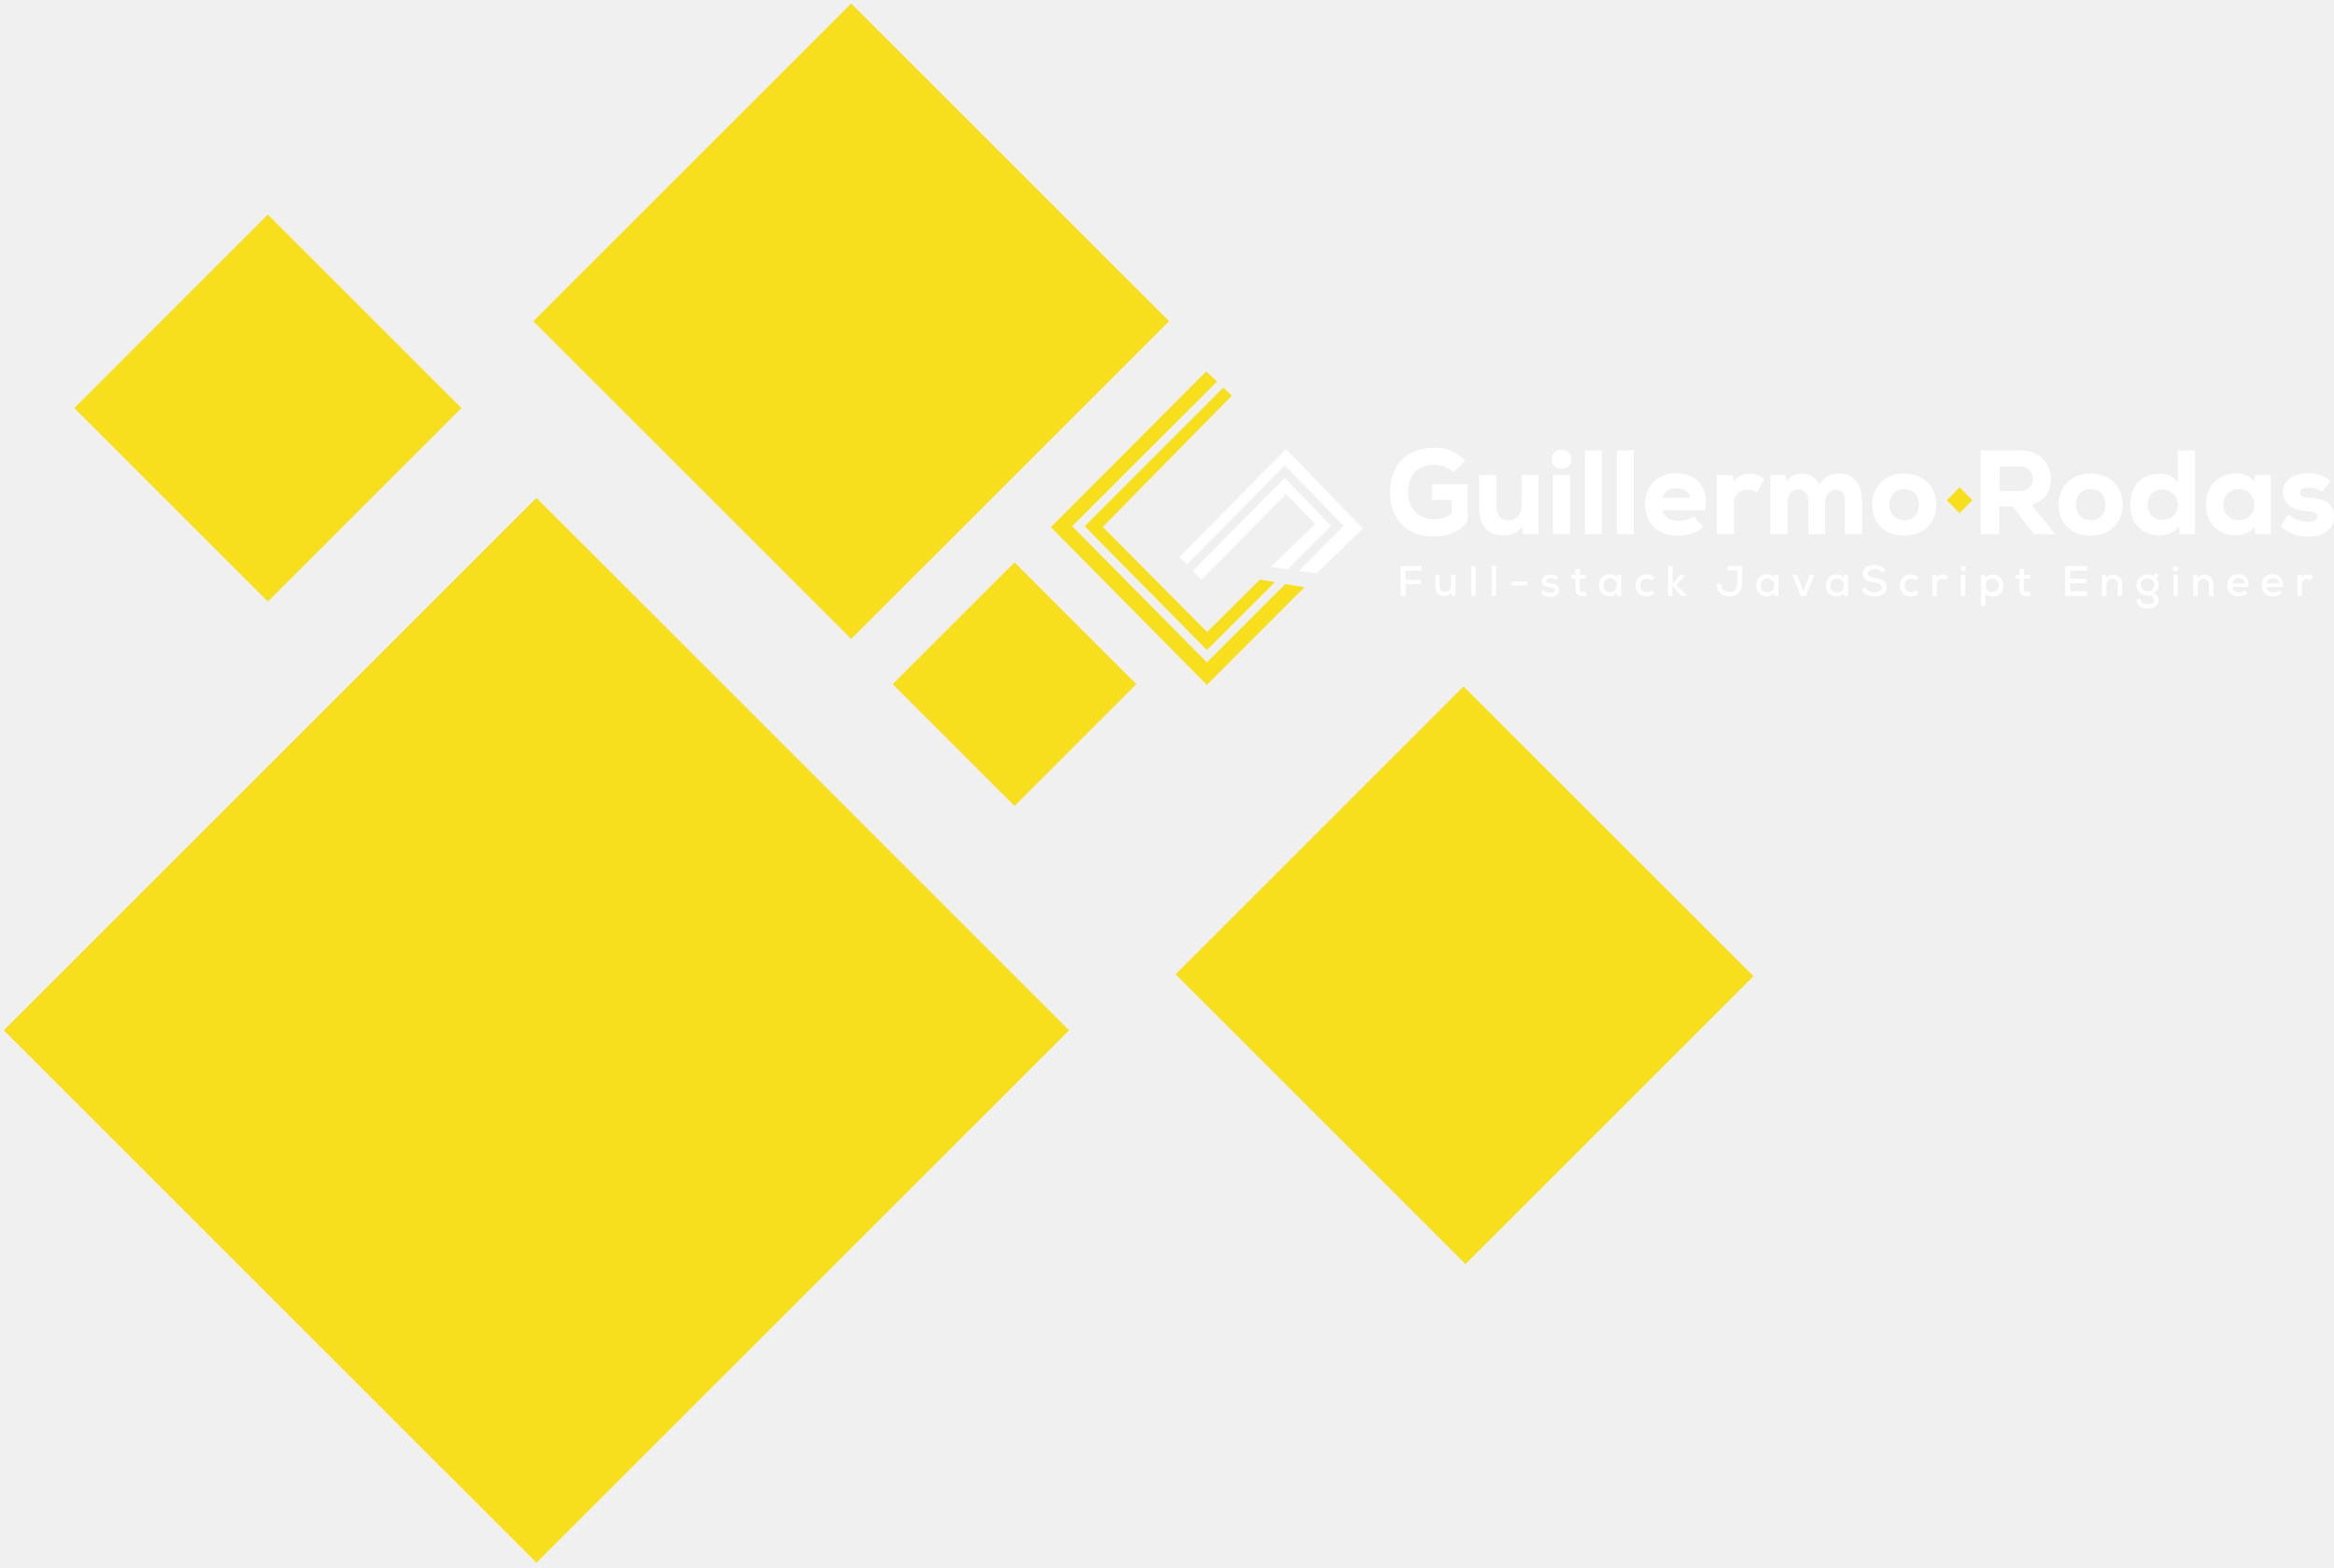
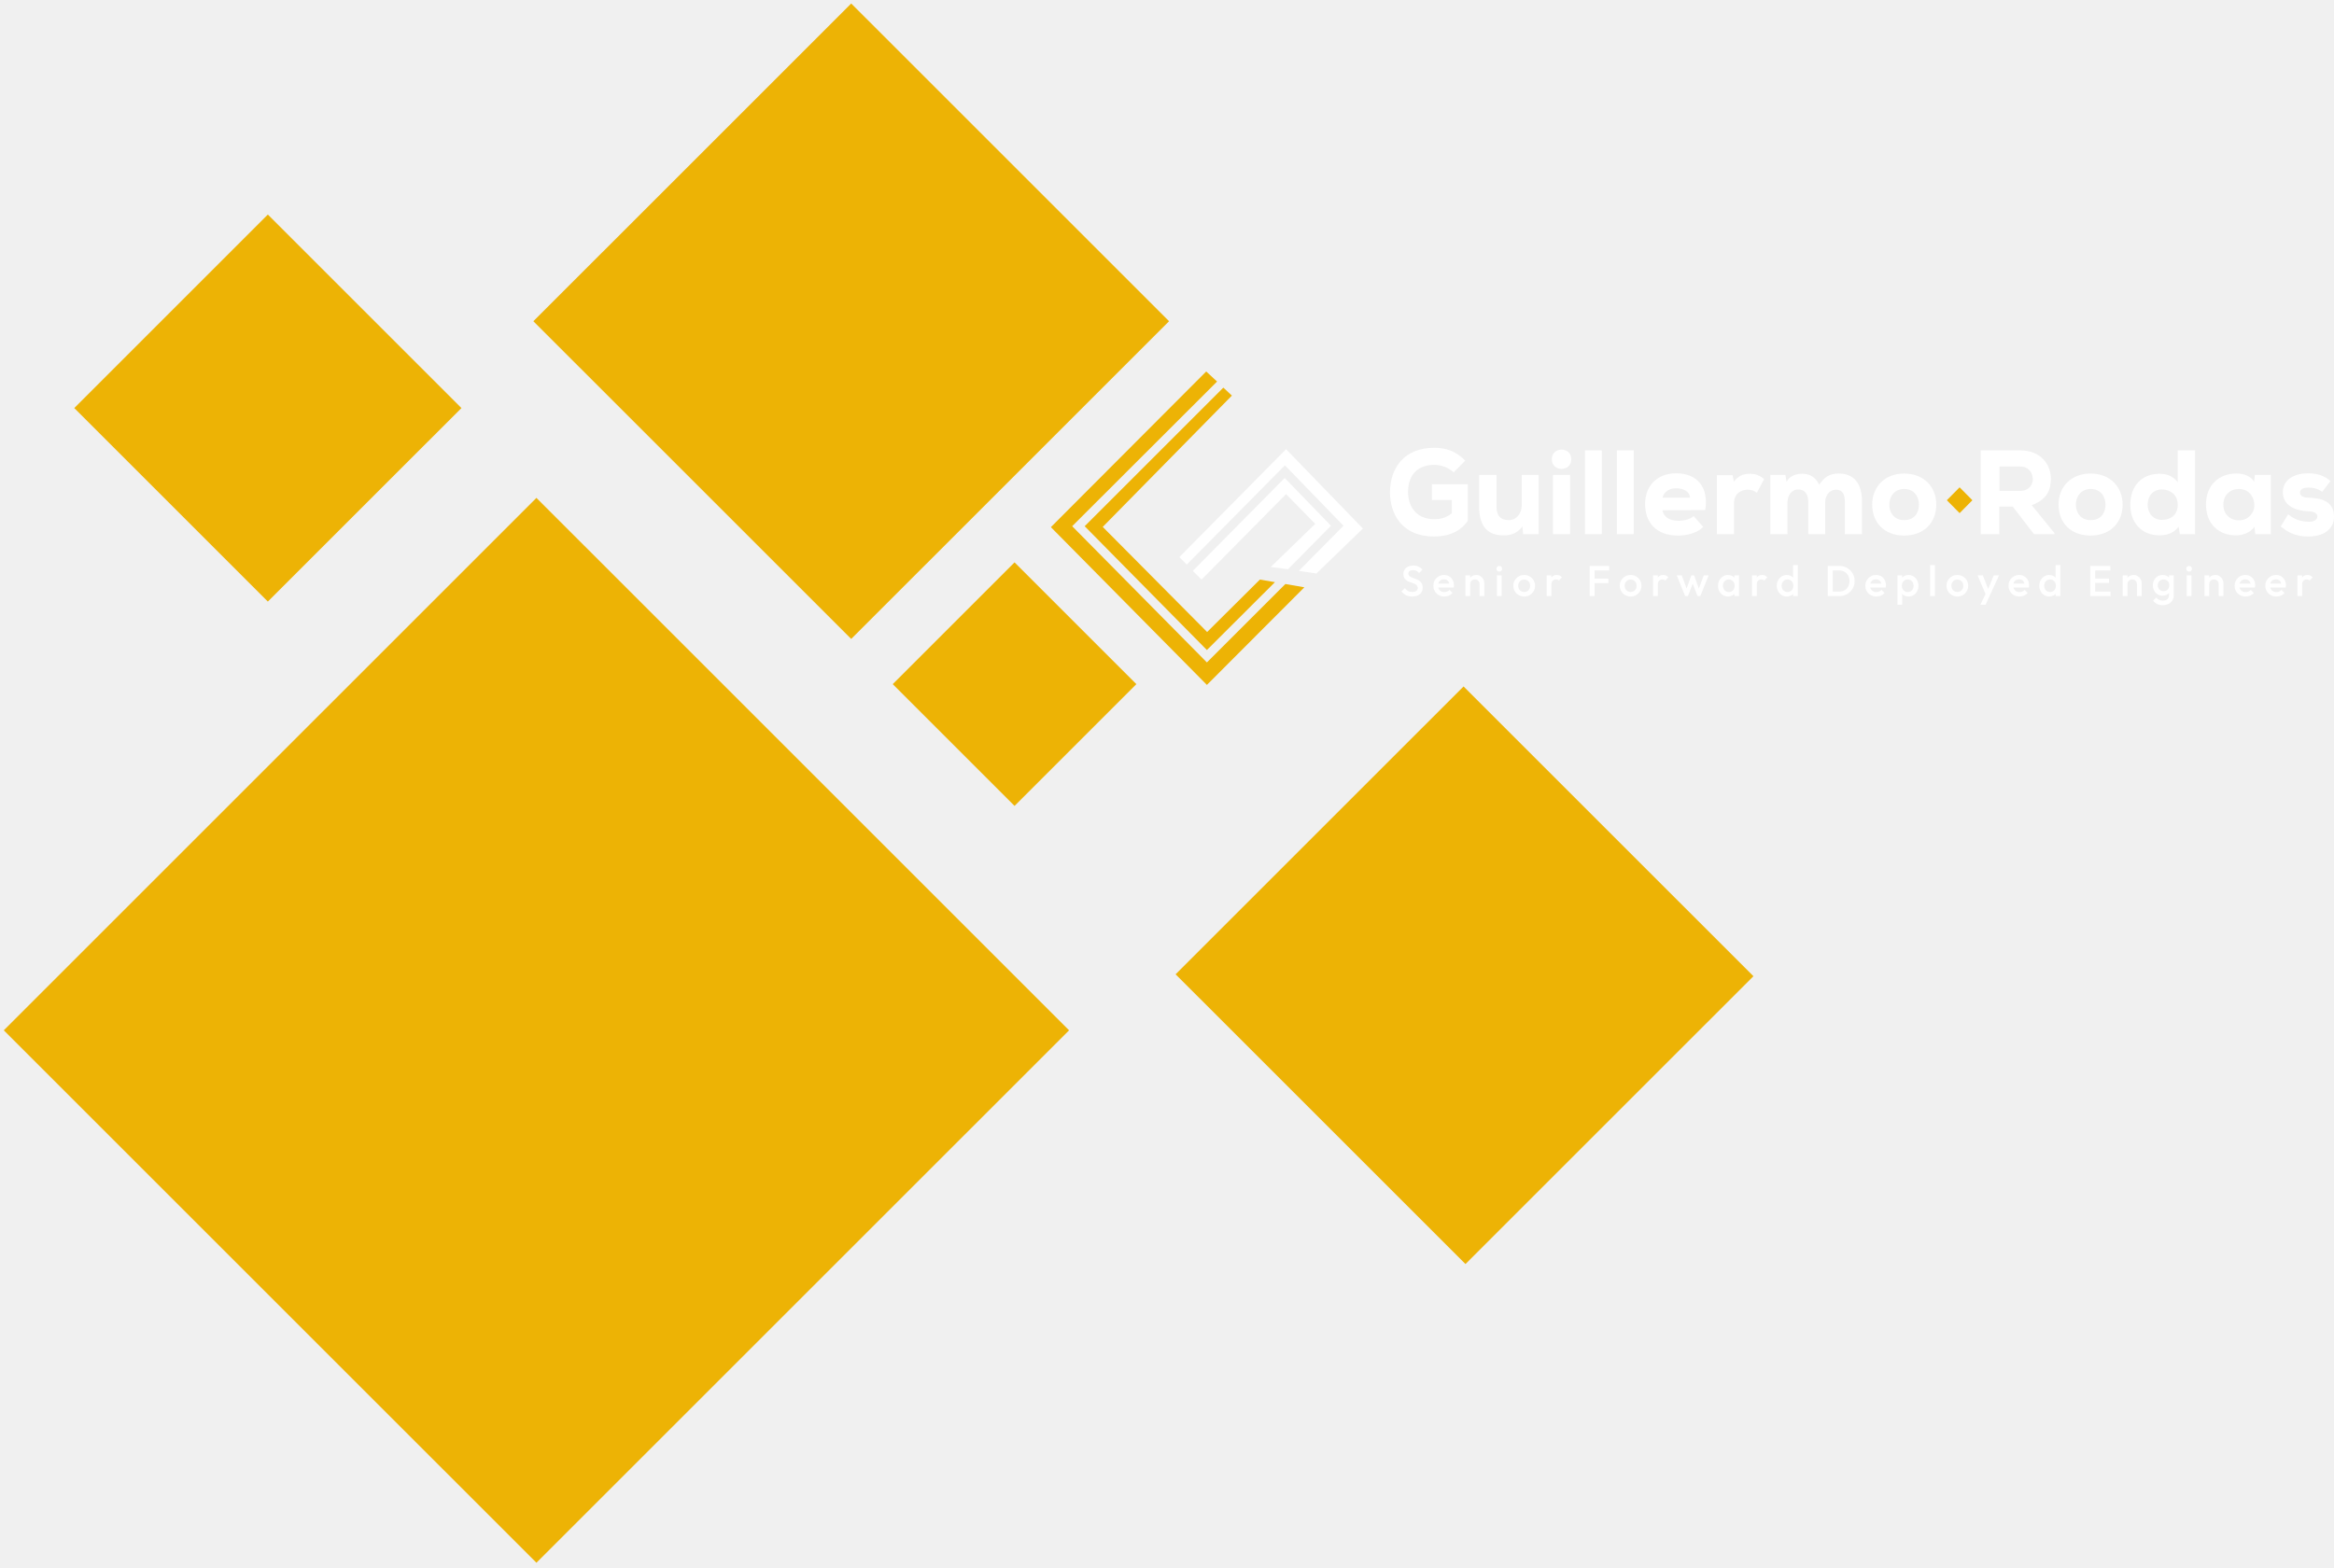
<svg xmlns="http://www.w3.org/2000/svg" width="402" height="270" viewBox="0 0 402 270" fill="none">
-   <path d="M91.864 55.342L146.609 110.08L201.354 55.342L146.609 0.603L91.864 55.342Z" fill="#F7DF1D" />
-   <path d="M153.761 117.867L174.743 138.846L195.725 117.867L174.743 96.887L153.761 117.867Z" fill="#F7DF1D" />
-   <path d="M12.79 70.303L46.134 103.643L79.478 70.303L46.134 36.963L12.79 70.303Z" fill="#F7DF1D" />
-   <path d="M202.482 167.857L252.408 217.777L302.005 168.186L252.079 118.266L202.482 167.857Z" fill="#F7DF1D" />
-   <path d="M0.651 177.509L92.392 269.238L184.133 177.509L92.392 85.779L0.651 177.509Z" fill="#F7DF1D" />
-   <path d="M221.388 100.618L207.872 114.128L184.668 90.657L209.627 65.734L207.753 64L181 90.819L207.872 118L224.658 101.183L221.388 100.618Z" fill="#F7DF1D" />
-   <path d="M189.931 90.778L212.178 68.154L210.703 66.783L186.821 90.657L207.872 111.991L219.594 100.296L217.003 99.852L207.912 108.886L189.931 90.778Z" fill="#F7DF1D" />
+   <path d="M91.864 55.342L146.609 110.08L201.354 55.342L146.609 0.603L91.864 55.342Z" fill="#EDB305" />
+   <path d="M153.761 117.867L174.743 138.846L195.725 117.867L174.743 96.887L153.761 117.867Z" fill="#EDB305" />
+   <path d="M12.79 70.303L46.134 103.643L79.478 70.303L46.134 36.963L12.79 70.303Z" fill="#EDB305" />
+   <path d="M202.482 167.857L252.408 217.777L302.005 168.186L252.079 118.266L202.482 167.857Z" fill="#EDB305" />
+   <path d="M0.651 177.509L92.392 269.238L184.133 177.509L92.392 85.779L0.651 177.509Z" fill="#EDB305" />
+   <path d="M221.388 100.618L207.872 114.128L184.668 90.657L209.627 65.734L207.753 64L181 90.819L207.872 118L224.658 101.183L221.388 100.618Z" fill="#EDB305" />
+   <path d="M189.931 90.778L212.178 68.154L210.703 66.783L186.821 90.657L207.872 111.991L219.594 100.296L217.003 99.852L207.912 108.886L189.931 90.778Z" fill="#EDB305" />
  <path d="M221.827 98.078L229.243 90.577L221.269 82.35L205.44 98.36L206.955 99.852L221.508 85.132L226.532 90.254L218.876 97.674L221.827 98.078Z" fill="white" />
  <path d="M221.508 77.389L203.128 95.981L204.404 97.271L221.308 80.172L231.396 90.577L223.701 98.36L226.731 98.804L234.745 91.061L221.508 77.389Z" fill="white" />
  <path d="M250.374 81.382C249.497 80.535 248.181 80.091 247.025 80.091C244.313 80.091 242.519 81.664 242.519 84.809C242.519 86.866 243.636 89.447 247.025 89.447C248.021 89.447 248.978 89.286 250.055 88.439V86.14H246.626V83.438H252.806V89.73C251.57 91.504 249.616 92.431 246.985 92.431C241.483 92.431 239.409 88.56 239.409 84.809C239.409 80.736 241.762 77.147 247.025 77.147C248.978 77.147 250.732 77.671 252.367 79.365L250.374 81.382Z" fill="white" />
  <path d="M257.75 81.825V87.229C257.75 88.802 258.427 89.609 259.823 89.609C261.178 89.649 262.095 88.439 262.095 87.108V81.825H265.006V92.028H262.335L262.215 90.697C261.298 91.907 260.182 92.27 258.946 92.23C256.673 92.23 254.759 91.181 254.759 87.229V81.825H257.75Z" fill="white" />
  <path d="M270.628 79.123C270.628 81.341 267.279 81.341 267.279 79.123C267.279 76.905 270.628 76.905 270.628 79.123ZM267.478 81.825V92.028H270.428V81.825H267.478Z" fill="white" />
  <path d="M275.89 77.591V92.028H272.98V77.591H275.89Z" fill="white" />
  <path d="M281.392 77.591V92.028H278.482V77.591H281.392Z" fill="white" />
  <path d="M286.336 87.915C286.496 88.923 287.413 89.73 289.087 89.73C289.885 89.73 291.001 89.528 291.719 88.923L293.353 90.778C292.277 91.867 290.523 92.27 289.008 92.27C285.34 92.27 283.346 90.093 283.346 86.826C283.346 83.721 285.419 81.543 288.689 81.543C292.117 81.543 294.35 83.721 293.712 87.874L286.336 87.915ZM291.081 85.737C291.001 84.608 289.885 84.124 288.689 84.124C287.493 84.124 286.615 84.729 286.336 85.737H291.081Z" fill="white" />
  <path d="M298.417 81.865L298.656 82.995C299.334 82.027 300.211 81.623 301.367 81.623C302.324 81.623 303.122 81.906 303.839 82.551L302.603 84.89C302.125 84.527 301.606 84.366 301.008 84.366C299.733 84.366 298.656 85.172 298.656 86.705V92.028H295.706V81.865H298.417Z" fill="white" />
  <path d="M311.454 92.028V86.544C311.454 85.213 310.936 84.326 309.7 84.326C308.544 84.326 307.866 85.414 307.866 86.584V92.028H304.916V81.825H307.507L307.707 82.995C308.345 81.865 309.501 81.624 310.378 81.624C311.494 81.624 312.651 82.027 313.328 83.519C314.245 82.148 315.202 81.583 316.677 81.583C318.79 81.583 320.704 82.672 320.704 86.463V92.028H317.754V86.503C317.754 85.213 317.395 84.366 316.239 84.366C315.083 84.366 314.365 85.374 314.365 86.544V92.028H311.454Z" fill="white" />
  <path d="M322.459 86.947C322.459 83.882 324.612 81.583 327.961 81.583C331.31 81.583 333.503 83.841 333.503 86.947C333.503 90.012 331.389 92.27 327.961 92.27C324.572 92.27 322.459 90.052 322.459 86.947ZM330.512 86.947C330.512 85.656 329.755 84.245 327.961 84.245C326.206 84.245 325.409 85.656 325.409 86.947C325.409 88.237 326.166 89.609 327.961 89.609C329.755 89.609 330.512 88.318 330.512 86.947Z" fill="white" />
  <path d="M353.876 92.028H350.328L346.66 87.269H344.347V92.028H341.157V77.591C343.47 77.591 345.623 77.591 347.935 77.591C351.404 77.591 353.238 79.93 353.238 82.47C353.198 84.366 352.68 86.019 349.929 87.028L353.836 91.827L353.876 92.028ZM344.387 80.373V84.567H348.015C349.49 84.567 350.128 83.438 350.128 82.551C350.088 81.543 349.49 80.373 347.975 80.373H344.387Z" fill="white" />
  <path d="M354.554 86.947C354.554 83.882 356.707 81.583 360.056 81.583C363.405 81.583 365.598 83.841 365.598 86.947C365.598 90.012 363.485 92.27 360.056 92.27C356.667 92.27 354.554 90.052 354.554 86.947ZM362.647 86.947C362.647 85.656 361.89 84.245 360.096 84.245C358.341 84.245 357.544 85.656 357.544 86.947C357.544 88.237 358.302 89.609 360.096 89.609C361.89 89.609 362.647 88.318 362.647 86.947Z" fill="white" />
  <path d="M378.077 77.591V92.028H375.446L375.246 90.738C374.289 91.948 373.173 92.23 371.897 92.23C368.947 92.23 366.914 90.133 366.914 86.947C366.914 83.64 368.987 81.623 371.937 81.623C373.133 81.623 374.25 81.986 375.087 83.075V77.591H378.077ZM369.904 86.947C369.904 88.399 370.821 89.568 372.376 89.568C373.691 89.568 375.087 88.883 375.087 86.947C375.087 85.213 373.731 84.326 372.376 84.326C370.861 84.326 369.904 85.414 369.904 86.947Z" fill="white" />
  <path d="M388.363 81.825H391.115C391.115 85.213 391.115 88.641 391.115 92.028H388.443L388.284 90.738C387.606 91.827 386.171 92.23 385.174 92.23C382.144 92.27 379.951 90.254 379.951 86.906C379.951 83.519 382.263 81.543 385.254 81.583C386.529 81.583 387.686 82.067 388.244 82.995L388.363 81.825ZM382.941 86.947C382.941 88.641 384.137 89.649 385.612 89.649C387.247 89.649 388.284 88.358 388.284 87.068C388.284 85.616 387.367 84.245 385.612 84.245C384.137 84.245 382.941 85.253 382.941 86.947Z" fill="white" />
  <path d="M399.966 84.729C399.208 84.204 398.491 84.003 397.574 84.003C396.617 84.003 396.138 84.366 396.138 84.85C396.138 85.414 396.656 85.737 397.613 85.737C399.607 85.818 401.999 86.221 401.999 89.004C402.039 90.657 400.803 92.431 397.574 92.431C396.098 92.431 394.543 92.149 392.829 90.697L394.105 88.6C395.341 89.649 396.537 89.85 397.613 89.891C398.491 89.931 399.128 89.568 399.128 89.004C399.128 88.52 398.77 88.116 397.414 88.076C395.54 87.995 393.188 87.189 393.188 84.809C393.188 82.511 395.341 81.543 397.534 81.543C399.089 81.543 400.325 81.946 401.401 82.874L399.966 84.729Z" fill="white" />
-   <path d="M241.243 102.675V97.513H244.872V98.32H242.081V99.892H244.752V100.659H242.081V102.675H241.243Z" fill="white" />
-   <path d="M247.942 99.005V100.941C247.942 101.546 248.3 101.989 248.938 101.989C249.536 101.989 249.935 101.505 249.935 100.901V99.005H250.693V102.635H250.015L249.975 102.11C249.616 102.514 249.257 102.715 248.739 102.715C247.862 102.715 247.224 102.07 247.224 100.981V99.045L247.942 99.005Z" fill="white" />
-   <path d="M254.161 97.513V102.675H253.404V97.513H254.161Z" fill="white" />
-   <path d="M257.67 97.513V102.675H256.912V97.513H257.67Z" fill="white" />
-   <path d="M260.341 100.175H263.012V100.86H260.341V100.175Z" fill="white" />
-   <path d="M267.956 99.933C267.677 99.65 267.358 99.61 266.999 99.61C266.521 99.61 266.242 99.771 266.242 100.054C266.242 100.336 266.561 100.457 267.039 100.538C267.717 100.578 268.554 100.739 268.554 101.667C268.554 102.352 267.956 102.836 267.039 102.836C266.441 102.836 265.883 102.715 265.405 102.151L265.803 101.626C266.122 101.989 266.641 102.151 267.079 102.151C267.438 102.151 267.837 102.03 267.837 101.667C267.837 101.344 267.518 101.223 266.999 101.183C266.322 101.102 265.524 100.901 265.524 100.094C265.524 99.287 266.361 99.005 266.999 99.005C267.558 99.005 267.996 99.126 268.395 99.489L267.956 99.933Z" fill="white" />
-   <path d="M272.143 97.997V99.045H273.179V99.691H272.103V101.425C272.103 101.828 272.262 102.03 272.621 102.03C272.781 102.03 272.94 101.989 273.1 101.909L273.299 102.554C273.06 102.675 272.82 102.715 272.581 102.715C271.784 102.756 271.345 102.272 271.345 101.425V99.691H270.667V99.045H271.345V98.078L272.143 97.997Z" fill="white" />
-   <path d="M278.522 99.045H279.24C279.24 100.255 279.24 101.465 279.24 102.675H278.522L278.482 102.07C278.243 102.554 277.685 102.756 277.246 102.756C276.209 102.756 275.412 102.07 275.412 100.82C275.412 99.61 276.249 98.924 277.286 98.924C277.804 98.924 278.283 99.166 278.522 99.57V99.045ZM276.17 100.82C276.17 101.586 276.688 102.03 277.326 102.03C278.881 102.03 278.881 99.61 277.326 99.61C276.688 99.65 276.17 100.094 276.17 100.82Z" fill="white" />
-   <path d="M284.981 102.191C284.582 102.594 284.143 102.756 283.625 102.756C282.589 102.756 281.711 102.11 281.711 100.86C281.711 99.61 282.549 98.965 283.625 98.965C284.104 98.965 284.542 99.126 284.941 99.489L284.462 100.013C284.223 99.812 283.944 99.691 283.665 99.691C283.027 99.691 282.509 100.175 282.509 100.86C282.509 101.626 283.027 102.03 283.665 102.03C283.984 102.03 284.303 101.949 284.502 101.707L284.981 102.191Z" fill="white" />
-   <path d="M288.091 97.513V100.538L289.406 99.045H290.323V99.086L288.768 100.739L290.523 102.594V102.635H289.606L288.051 100.941V102.635H287.293V97.473L288.091 97.513Z" fill="white" />
-   <path d="M300.052 97.513V100.538C300.052 101.868 299.214 102.756 297.859 102.756C296.583 102.756 295.666 101.949 295.666 100.578H296.463C296.463 101.465 296.942 101.989 297.859 101.989C298.736 101.989 299.214 101.384 299.214 100.538V98.279H297.58V97.513H300.052Z" fill="white" />
-   <path d="M305.594 99.045H306.311C306.311 100.255 306.311 101.465 306.311 102.675H305.594L305.554 102.07C305.314 102.554 304.756 102.756 304.318 102.756C303.281 102.756 302.484 102.07 302.484 100.82C302.484 99.61 303.321 98.924 304.358 98.924C304.876 98.924 305.354 99.166 305.594 99.57V99.045ZM303.241 100.86C303.241 101.626 303.759 102.07 304.397 102.07C305.952 102.07 305.952 99.65 304.397 99.65C303.759 99.65 303.241 100.094 303.241 100.86Z" fill="white" />
-   <path d="M312.531 99.005L311.016 102.675H310.179L308.663 99.005H309.501L309.979 100.175L310.617 101.868L311.175 100.336L311.733 99.005H312.531Z" fill="white" />
-   <path d="M317.594 99.045H318.312C318.312 100.255 318.312 101.465 318.312 102.675H317.594L317.555 102.07C317.315 102.554 316.757 102.756 316.319 102.756C315.282 102.756 314.485 102.07 314.485 100.82C314.485 99.61 315.322 98.924 316.358 98.924C316.877 98.924 317.355 99.166 317.594 99.57V99.045ZM315.242 100.86C315.242 101.626 315.76 102.07 316.398 102.07C317.953 102.07 317.953 99.65 316.398 99.65C315.76 99.65 315.242 100.094 315.242 100.86Z" fill="white" />
-   <path d="M324.173 98.642C323.934 98.279 323.455 98.078 322.897 98.078C322.219 98.078 321.701 98.36 321.701 98.844C321.701 99.328 322.259 99.489 322.937 99.57C323.974 99.731 324.97 100.013 324.97 101.183C324.97 102.352 323.934 102.756 322.857 102.756C321.9 102.756 321.143 102.473 320.664 101.586L321.262 101.183C321.621 101.828 322.259 102.03 322.857 102.03C323.455 102.03 324.133 101.828 324.133 101.183C324.133 100.618 323.535 100.417 322.817 100.336C321.821 100.215 320.824 99.933 320.824 98.844C320.824 97.755 321.86 97.352 322.777 97.352C323.495 97.352 324.253 97.513 324.691 98.239L324.173 98.642Z" fill="white" />
-   <path d="M330.512 102.191C330.114 102.594 329.675 102.756 329.157 102.756C328.12 102.756 327.243 102.11 327.243 100.86C327.243 99.61 328.08 98.965 329.157 98.965C329.635 98.965 330.074 99.126 330.472 99.489L329.994 100.013C329.755 99.812 329.476 99.691 329.197 99.691C328.559 99.691 328.04 100.175 328.04 100.86C328.04 101.626 328.559 102.03 329.197 102.03C329.516 102.03 329.834 101.949 330.034 101.707L330.512 102.191Z" fill="white" />
-   <path d="M333.542 99.045L333.582 99.529C333.861 99.045 334.26 98.965 334.659 98.965C335.018 98.965 335.337 99.086 335.536 99.287L335.177 99.933C334.978 99.771 334.818 99.731 334.539 99.731C334.021 99.731 333.582 100.054 333.582 100.739V102.715H332.825V99.086L333.542 99.045Z" fill="white" />
-   <path d="M338.606 97.957C338.606 98.602 337.689 98.602 337.689 97.957C337.649 97.352 338.606 97.352 338.606 97.957ZM337.729 99.005V102.675H338.486V99.005H337.729Z" fill="white" />
-   <path d="M341.197 104.369V99.045H341.915L341.955 99.65C342.234 99.207 342.752 99.005 343.231 99.005C344.307 99.005 345.065 99.812 345.065 100.901C345.065 101.989 344.347 102.796 343.231 102.796C342.792 102.796 342.234 102.635 341.955 102.191V104.409L341.197 104.369ZM344.267 100.86C344.267 100.175 343.829 99.691 343.111 99.691C342.433 99.691 341.995 100.215 341.995 100.86C341.995 101.505 342.473 102.03 343.111 102.03C343.789 101.989 344.267 101.546 344.267 100.86Z" fill="white" />
-   <path d="M348.613 97.997V99.045H349.65V99.691H348.573V101.425C348.573 101.828 348.733 102.03 349.092 102.03C349.251 102.03 349.411 101.989 349.57 101.909L349.769 102.554C349.53 102.675 349.291 102.715 349.052 102.715C348.254 102.756 347.816 102.272 347.816 101.425V99.691H347.138V99.045H347.816V98.078L348.613 97.997Z" fill="white" />
-   <path d="M359.498 102.675H355.71C355.71 100.941 355.71 99.247 355.71 97.513H359.458V98.32H356.547V99.731H359.378V100.497H356.547V101.868H359.498V102.675Z" fill="white" />
-   <path d="M364.76 102.675V100.739C364.76 100.094 364.402 99.691 363.804 99.691C363.206 99.691 362.807 100.175 362.807 100.78V102.675H362.049V99.045H362.727L362.767 99.57C363.126 99.166 363.525 99.005 363.963 99.005C364.84 99.005 365.518 99.65 365.518 100.739V102.675H364.76Z" fill="white" />
-   <path d="M371.259 98.682L371.818 99.126L371.379 99.65C371.658 100.013 371.818 100.336 371.818 100.78C371.818 101.425 371.499 101.949 370.861 102.191C371.578 102.433 371.818 102.957 371.818 103.361C371.818 104.369 370.861 104.853 369.904 104.853C368.748 104.853 367.99 104.248 367.99 103.24H368.748C368.708 103.804 369.306 104.127 369.904 104.127C370.462 104.127 371.06 103.885 371.06 103.401C371.06 102.877 370.582 102.594 369.944 102.594C368.787 102.594 367.99 101.909 367.99 100.78C367.99 99.57 368.947 98.965 369.944 98.965C370.263 98.965 370.661 99.045 370.9 99.207L371.259 98.682ZM368.708 100.739C368.708 101.465 369.266 101.868 369.904 101.868C370.582 101.868 371.06 101.425 371.06 100.739C371.06 100.013 370.502 99.61 369.904 99.61C369.266 99.61 368.708 99.973 368.708 100.739Z" fill="white" />
-   <path d="M375.167 97.957C375.167 98.602 374.25 98.602 374.25 97.957C374.21 97.352 375.167 97.352 375.167 97.957ZM374.329 99.005V102.675H375.087V99.005H374.329Z" fill="white" />
-   <path d="M380.469 102.675V100.739C380.469 100.094 380.11 99.691 379.512 99.691C378.914 99.691 378.516 100.175 378.516 100.78V102.675H377.758V99.045H378.436L378.476 99.57C378.835 99.166 379.233 99.005 379.672 99.005C380.549 99.005 381.227 99.65 381.227 100.739V102.675H380.469Z" fill="white" />
-   <path d="M384.456 101.142C384.536 101.707 384.975 102.07 385.612 102.07C385.971 102.07 386.45 101.949 386.649 101.667L387.127 102.151C386.769 102.554 386.131 102.756 385.573 102.756C384.376 102.756 383.619 101.989 383.619 100.82C383.619 99.731 384.376 98.924 385.493 98.924C386.649 98.924 387.446 99.65 387.287 101.102L384.456 101.142ZM386.649 100.497C386.609 99.933 386.171 99.61 385.573 99.61C385.014 99.61 384.576 99.892 384.456 100.497H386.649Z" fill="white" />
-   <path d="M390.357 101.142C390.437 101.707 390.875 102.07 391.513 102.07C391.872 102.07 392.35 101.949 392.55 101.667L393.028 102.151C392.669 102.554 392.032 102.756 391.473 102.756C390.277 102.756 389.52 101.989 389.52 100.82C389.52 99.731 390.277 98.924 391.394 98.924C392.55 98.924 393.347 99.65 393.188 101.102L390.357 101.142ZM392.55 100.497C392.51 99.933 392.071 99.61 391.473 99.61C390.915 99.61 390.477 99.892 390.357 100.497H392.55Z" fill="white" />
-   <path d="M396.417 99.045L396.457 99.529C396.736 99.045 397.135 98.965 397.534 98.965C397.892 98.965 398.211 99.086 398.411 99.287L398.052 99.933C397.853 99.771 397.693 99.731 397.414 99.731C396.896 99.731 396.457 100.054 396.457 100.739V102.715H395.7V99.086L396.417 99.045Z" fill="white" />
-   <path d="M339.715 86.181L337.517 83.957L335.318 86.181L337.517 88.405L339.715 86.181Z" fill="#F7DF1D" />
+   <path d="M339.715 86.181L337.517 83.957L335.318 86.181L337.517 88.405L339.715 86.181Z" fill="#EDB305" />
+   <path d="M243.21 102.77Q242.6 102.77 242.17 102.55Q241.73 102.33 241.39 101.9L241.97 101.32Q242.19 101.63 242.49 101.8Q242.78 101.98 243.24 101.98Q243.67 101.98 243.93 101.8Q244.19 101.62 244.19 101.31Q244.19 101.05 244.05 100.89Q243.92 100.72 243.7 100.62Q243.48 100.51 243.22 100.42Q242.95 100.34 242.69 100.23Q242.43 100.12 242.21 99.96Q241.99 99.8 241.85 99.54Q241.72 99.28 241.72 98.87Q241.72 98.41 241.95 98.09Q242.17 97.77 242.56 97.6Q242.95 97.43 243.42 97.43Q243.93 97.43 244.34 97.63Q244.74 97.83 245 98.14L244.42 98.72Q244.19 98.47 243.95 98.34Q243.71 98.22 243.4 98.22Q243.01 98.22 242.79 98.38Q242.57 98.53 242.57 98.81Q242.57 99.05 242.71 99.2Q242.84 99.34 243.06 99.44Q243.28 99.54 243.54 99.63Q243.81 99.72 244.07 99.83Q244.33 99.94 244.55 100.12Q244.77 100.29 244.91 100.57Q245.04 100.84 245.04 101.26Q245.04 101.96 244.55 102.37Q244.05 102.77 243.21 102.77Z" fill="white" />
+   <path d="M248.77 102.77Q248.23 102.77 247.8 102.53Q247.38 102.29 247.13 101.87Q246.88 101.44 246.88 100.92Q246.88 100.39 247.12 99.97Q247.37 99.55 247.79 99.31Q248.21 99.06 248.72 99.06Q249.22 99.06 249.6 99.29Q249.98 99.52 250.2 99.92Q250.42 100.32 250.42 100.84Q250.42 100.92 250.41 101.02Q250.4 101.11 250.38 101.22H247.45V100.55H249.95L249.65 100.82Q249.63 100.49 249.52 100.27Q249.41 100.05 249.21 99.93Q249 99.81 248.71 99.81Q248.39 99.81 248.16 99.94Q247.93 100.08 247.81 100.32Q247.68 100.56 247.68 100.89Q247.68 101.23 247.81 101.48Q247.95 101.73 248.19 101.87Q248.44 102.01 248.76 102.01Q249.03 102.01 249.27 101.91Q249.5 101.82 249.66 101.63L250.18 102.16Q249.92 102.46 249.55 102.62Q249.18 102.77 248.77 102.77Z" fill="white" />
+   <path d="M254.84 102.7V100.64Q254.84 100.29 254.62 100.06Q254.39 99.83 254.04 99.83Q253.8 99.83 253.61 99.93Q253.43 100.03 253.32 100.22Q253.22 100.4 253.22 100.64L252.9 100.46Q252.9 100.06 253.08 99.74Q253.26 99.42 253.57 99.24Q253.89 99.06 254.28 99.06Q254.68 99.06 254.99 99.26Q255.31 99.47 255.48 99.79Q255.66 100.11 255.66 100.46V102.7ZM252.4 102.7V99.13H253.22V102.7Z" fill="white" />
+   <path d="M257.83 102.7V99.13H258.64V102.7ZM258.24 98.48Q258.03 98.48 257.89 98.34Q257.75 98.2 257.75 97.99Q257.75 97.78 257.89 97.64Q258.03 97.5 258.24 97.5Q258.45 97.5 258.58 97.64Q258.72 97.78 258.72 97.99Q258.72 98.2 258.58 98.34Q258.45 98.48 258.24 98.48Z" fill="white" />
+   <path d="M262.52 102.77Q262 102.77 261.57 102.53Q261.15 102.28 260.9 101.85Q260.65 101.43 260.65 100.91Q260.65 100.39 260.9 99.97Q261.15 99.56 261.57 99.31Q262 99.06 262.52 99.06Q263.04 99.06 263.47 99.31Q263.89 99.55 264.14 99.97Q264.39 100.39 264.39 100.91Q264.39 101.43 264.14 101.85Q263.89 102.28 263.47 102.53Q263.04 102.77 262.52 102.77ZM262.52 101.99Q262.82 101.99 263.06 101.85Q263.29 101.71 263.42 101.47Q263.55 101.22 263.55 100.91Q263.55 100.6 263.42 100.36Q263.28 100.12 263.05 99.98Q262.82 99.85 262.52 99.85Q262.22 99.85 261.99 99.98Q261.75 100.12 261.62 100.36Q261.49 100.6 261.49 100.91Q261.49 101.22 261.62 101.47Q261.75 101.71 261.99 101.85Q262.22 101.99 262.52 101.99Z" fill="white" />
+   <path d="M266.39 102.7V99.13H267.21V102.7ZM267.21 100.72 266.93 100.58Q266.93 99.9 267.23 99.48Q267.53 99.06 268.14 99.06Q268.4 99.06 268.62 99.16Q268.83 99.25 269.02 99.47L268.49 100.02Q268.39 99.91 268.27 99.87Q268.15 99.83 268 99.83Q267.65 99.83 267.43 100.04Q267.21 100.26 267.21 100.72Z" fill="white" />
+   <path d="M273.8 102.7V97.5H274.65V102.7ZM274.38 100.47V99.69H277.03V100.47ZM274.38 98.28V97.5H277.15V98.28Z" fill="white" />
+   <path d="M280.85 102.77Q280.33 102.77 279.9 102.53Q279.48 102.28 279.23 101.85Q278.98 101.43 278.98 100.91Q278.98 100.39 279.23 99.97Q279.48 99.56 279.9 99.31Q280.33 99.06 280.85 99.06Q281.38 99.06 281.8 99.31Q282.22 99.55 282.47 99.97Q282.72 100.39 282.72 100.91Q282.72 101.43 282.47 101.85Q282.22 102.28 281.8 102.53Q281.38 102.77 280.85 102.77ZM280.85 101.99Q281.15 101.99 281.39 101.85Q281.62 101.71 281.75 101.47Q281.88 101.22 281.88 100.91Q281.88 100.6 281.75 100.36Q281.61 100.12 281.38 99.98Q281.15 99.85 280.85 99.85Q280.55 99.85 280.32 99.98Q280.08 100.12 279.95 100.36Q279.82 100.6 279.82 100.91Q279.82 101.22 279.95 101.47Q280.08 101.71 280.32 101.85Q280.55 101.99 280.85 101.99Z" fill="white" />
+   <path d="M284.72 102.7V99.13H285.54V102.7ZM285.54 100.72 285.26 100.58Q285.26 99.9 285.56 99.48Q285.86 99.06 286.47 99.06Q286.73 99.06 286.95 99.16Q287.17 99.25 287.35 99.47L286.82 100.02Q286.72 99.91 286.6 99.87Q286.48 99.83 286.33 99.83Q285.98 99.83 285.76 100.04Q285.54 100.26 285.54 100.72Z" fill="white" />
+   <path d="M290.24 102.7 288.81 99.13H289.66L290.62 101.73L290.37 101.73L291.31 99.13H291.79L292.73 101.73L292.48 101.73L293.45 99.13H294.29L292.86 102.7H292.38L291.42 100.23H291.68L290.72 102.7Z" fill="white" />
+   <path d="M297.62 102.77Q297.14 102.77 296.75 102.53Q296.36 102.28 296.13 101.86Q295.91 101.44 295.91 100.92Q295.91 100.4 296.13 99.98Q296.36 99.56 296.75 99.31Q297.14 99.06 297.62 99.06Q298.03 99.06 298.35 99.23Q298.66 99.41 298.85 99.71Q299.03 100.02 299.03 100.4V101.43Q299.03 101.82 298.85 102.12Q298.67 102.43 298.35 102.6Q298.03 102.77 297.62 102.77ZM297.76 102Q298.21 102 298.49 101.7Q298.77 101.39 298.77 100.92Q298.77 100.6 298.64 100.35Q298.51 100.11 298.29 99.97Q298.06 99.83 297.76 99.83Q297.46 99.83 297.23 99.97Q297.01 100.11 296.88 100.35Q296.75 100.6 296.75 100.92Q296.75 101.24 296.88 101.48Q297.01 101.73 297.23 101.86Q297.46 102 297.76 102ZM298.72 102.7V101.74L298.86 100.87L298.72 100.01V99.13H299.53V102.7Z" fill="white" />
+   <path d="M301.76 102.7V99.13H302.58V102.7ZM302.58 100.72 302.3 100.58Q302.3 99.9 302.6 99.48Q302.9 99.06 303.51 99.06Q303.78 99.06 303.99 99.16Q304.21 99.25 304.39 99.47L303.86 100.02Q303.76 99.91 303.64 99.87Q303.52 99.83 303.37 99.83Q303.03 99.83 302.8 100.04Q302.58 100.26 302.58 100.72Z" fill="white" />
+   <path d="M307.74 102.77Q307.26 102.77 306.87 102.53Q306.48 102.28 306.25 101.86Q306.02 101.44 306.02 100.92Q306.02 100.4 306.25 99.98Q306.48 99.56 306.87 99.31Q307.26 99.06 307.74 99.06Q308.15 99.06 308.46 99.23Q308.78 99.41 308.97 99.71Q309.15 100.02 309.15 100.4V101.43Q309.15 101.82 308.97 102.12Q308.79 102.43 308.47 102.6Q308.15 102.77 307.74 102.77ZM307.87 102Q308.18 102 308.4 101.86Q308.63 101.73 308.76 101.48Q308.88 101.24 308.88 100.92Q308.88 100.6 308.76 100.35Q308.63 100.11 308.4 99.97Q308.18 99.83 307.88 99.83Q307.58 99.83 307.35 99.97Q307.12 100.11 306.99 100.35Q306.86 100.6 306.86 100.92Q306.86 101.24 306.99 101.48Q307.12 101.73 307.35 101.86Q307.58 102 307.87 102ZM309.65 102.7H308.83V101.74L308.97 100.87L308.83 100.01V97.35H309.65Z" fill="white" />
+   <path d="M315.39 102.7V101.92H316.76Q317.29 101.92 317.7 101.69Q318.1 101.46 318.33 101.05Q318.55 100.63 318.55 100.09Q318.55 99.56 318.32 99.15Q318.09 98.74 317.69 98.51Q317.28 98.28 316.76 98.28H315.39V97.5H316.78Q317.34 97.5 317.83 97.7Q318.31 97.89 318.67 98.25Q319.03 98.6 319.23 99.07Q319.43 99.54 319.43 100.1Q319.43 100.65 319.23 101.13Q319.03 101.6 318.67 101.95Q318.32 102.31 317.83 102.5Q317.35 102.7 316.79 102.7ZM314.8 102.7V97.5H315.66V102.7Z" fill="white" />
+   <path d="M323.17 102.77Q322.64 102.77 322.21 102.53Q321.78 102.29 321.53 101.87Q321.28 101.44 321.28 100.92Q321.28 100.39 321.53 99.97Q321.77 99.55 322.19 99.31Q322.61 99.06 323.13 99.06Q323.62 99.06 324.01 99.29Q324.39 99.52 324.61 99.92Q324.83 100.32 324.83 100.84Q324.83 100.92 324.82 101.02Q324.8 101.11 324.78 101.22H321.86V100.55H324.36L324.05 100.82Q324.04 100.49 323.93 100.27Q323.82 100.05 323.61 99.93Q323.41 99.81 323.11 99.81Q322.8 99.81 322.57 99.94Q322.34 100.08 322.21 100.32Q322.09 100.56 322.09 100.89Q322.09 101.23 322.22 101.48Q322.35 101.73 322.6 101.87Q322.84 102.01 323.16 102.01Q323.44 102.01 323.67 101.91Q323.91 101.82 324.07 101.63L324.59 102.16Q324.33 102.46 323.96 102.62Q323.59 102.77 323.17 102.77Z" fill="white" />
+   <path d="M328.72 102.77Q328.31 102.77 327.99 102.6Q327.67 102.43 327.49 102.12Q327.3 101.82 327.3 101.43V100.4Q327.3 100.02 327.49 99.71Q327.68 99.41 327.99 99.23Q328.31 99.06 328.72 99.06Q329.2 99.06 329.59 99.31Q329.98 99.56 330.2 99.98Q330.43 100.4 330.43 100.92Q330.43 101.44 330.2 101.86Q329.98 102.28 329.59 102.53Q329.2 102.77 328.72 102.77ZM326.81 104.19V99.13H327.62V100.09L327.48 100.96L327.62 101.82V104.19ZM328.58 102Q328.88 102 329.11 101.86Q329.33 101.73 329.46 101.48Q329.59 101.24 329.59 100.92Q329.59 100.6 329.46 100.35Q329.33 100.11 329.11 99.97Q328.88 99.83 328.58 99.83Q328.28 99.83 328.05 99.97Q327.82 100.11 327.7 100.35Q327.57 100.6 327.57 100.92Q327.57 101.24 327.7 101.48Q327.82 101.73 328.05 101.86Q328.28 102 328.58 102Z" fill="white" />
+   <path d="M332.44 102.7V97.35H333.26V102.7Z" fill="white" />
+   <path d="M337.12 102.77Q336.6 102.77 336.18 102.53Q335.76 102.28 335.51 101.85Q335.26 101.43 335.26 100.91Q335.26 100.39 335.51 99.97Q335.76 99.56 336.18 99.31Q336.6 99.06 337.12 99.06Q337.65 99.06 338.07 99.31Q338.5 99.55 338.75 99.97Q338.99 100.39 338.99 100.91Q338.99 101.43 338.75 101.85Q338.5 102.28 338.07 102.53Q337.65 102.77 337.12 102.77ZM337.12 101.99Q337.43 101.99 337.66 101.85Q337.9 101.71 338.03 101.47Q338.16 101.22 338.16 100.91Q338.16 100.6 338.02 100.36Q337.89 100.12 337.66 99.98Q337.43 99.85 337.12 99.85Q336.83 99.85 336.59 99.98Q336.36 100.12 336.23 100.36Q336.1 100.6 336.1 100.91Q336.1 101.22 336.23 101.47Q336.36 101.71 336.59 101.85Q336.83 101.99 337.12 101.99Z" fill="white" />
+   <path d="M342.15 102.74 340.62 99.13H341.52L342.56 101.78H342.3L343.4 99.13H344.31L342.65 102.74ZM341.09 104.19 342.19 101.91 342.65 102.74 341.99 104.19Z" fill="white" />
+   <path d="M347.83 102.77Q347.29 102.77 346.86 102.53Q346.44 102.29 346.19 101.87Q345.94 101.44 345.94 100.92Q345.94 100.39 346.18 99.97Q346.43 99.55 346.85 99.31Q347.27 99.06 347.78 99.06Q348.28 99.06 348.66 99.29Q349.04 99.52 349.26 99.92Q349.48 100.32 349.48 100.84Q349.48 100.92 349.47 101.02Q349.46 101.11 349.44 101.22H346.51V100.55H349.01L348.71 100.82Q348.7 100.49 348.58 100.27Q348.47 100.05 348.27 99.93Q348.06 99.81 347.77 99.81Q347.45 99.81 347.22 99.94Q346.99 100.08 346.87 100.32Q346.74 100.56 346.74 100.89Q346.74 101.23 346.88 101.48Q347.01 101.73 347.25 101.87Q347.5 102.01 347.82 102.01Q348.09 102.01 348.33 101.91Q348.56 101.82 348.72 101.63L349.24 102.16Q348.98 102.46 348.61 102.62Q348.24 102.77 347.83 102.77Z" fill="white" />
+   <path d="M352.95 102.77Q352.47 102.77 352.08 102.53Q351.69 102.28 351.47 101.86Q351.24 101.44 351.24 100.92Q351.24 100.4 351.47 99.98Q351.69 99.56 352.08 99.31Q352.47 99.06 352.95 99.06Q353.36 99.06 353.68 99.23Q353.99 99.41 354.18 99.71Q354.37 100.02 354.37 100.4V101.43Q354.37 101.82 354.18 102.12Q354 102.43 353.68 102.6Q353.36 102.77 352.95 102.77ZM353.09 102Q353.39 102 353.62 101.86Q353.85 101.73 353.97 101.48Q354.1 101.24 354.1 100.92Q354.1 100.6 353.97 100.35Q353.85 100.11 353.62 99.97Q353.39 99.83 353.1 99.83Q352.79 99.83 352.56 99.97Q352.34 100.11 352.21 100.35Q352.08 100.6 352.08 100.92Q352.08 101.24 352.21 101.48Q352.34 101.73 352.56 101.86Q352.79 102 353.09 102ZM354.86 102.7H354.05V101.74L354.19 100.87L354.05 100.01V97.35H354.86Z" fill="white" />
+   <path d="M360.02 102.7V97.5H360.87V102.7ZM360.6 102.7V101.92H363.52V102.7ZM360.6 100.42V99.67H363.26V100.42ZM360.6 98.28V97.5H363.48V98.28Z" fill="white" />
+   <path d="M368.06 102.7V100.64Q368.06 100.29 367.83 100.06Q367.61 99.83 367.25 99.83Q367.01 99.83 366.83 99.93Q366.64 100.03 366.54 100.22Q366.43 100.4 366.43 100.64L366.11 100.46Q366.11 100.06 366.29 99.74Q366.47 99.42 366.78 99.24Q367.1 99.06 367.49 99.06Q367.9 99.06 368.21 99.26Q368.52 99.47 368.7 99.79Q368.88 100.11 368.88 100.46V102.7ZM365.61 102.7V99.13H366.43V102.7Z" fill="white" />
+   <path d="M372.52 104.26Q371.95 104.26 371.53 104.06Q371.11 103.85 370.85 103.48L371.38 102.95Q371.6 103.21 371.87 103.35Q372.15 103.48 372.53 103.48Q373.02 103.48 373.3 103.23Q373.58 102.98 373.58 102.55V101.67L373.72 100.89L373.58 100.09V99.13H374.4V102.55Q374.4 103.06 374.16 103.45Q373.92 103.83 373.5 104.04Q373.08 104.26 372.52 104.26ZM372.48 102.63Q372.01 102.63 371.62 102.39Q371.24 102.16 371.02 101.75Q370.8 101.34 370.8 100.84Q370.8 100.33 371.02 99.93Q371.24 99.53 371.62 99.29Q372.01 99.06 372.48 99.06Q372.9 99.06 373.22 99.23Q373.54 99.4 373.72 99.7Q373.9 100 373.9 100.4V101.28Q373.9 101.67 373.72 101.98Q373.54 102.28 373.22 102.45Q372.9 102.63 372.48 102.63ZM372.64 101.85Q372.94 101.85 373.16 101.73Q373.39 101.6 373.51 101.37Q373.63 101.15 373.63 100.84Q373.63 100.54 373.51 100.31Q373.39 100.09 373.16 99.96Q372.94 99.83 372.64 99.83Q372.35 99.83 372.12 99.96Q371.89 100.09 371.77 100.31Q371.64 100.54 371.64 100.84Q371.64 101.14 371.77 101.37Q371.89 101.6 372.12 101.73Q372.35 101.85 372.64 101.85Z" fill="white" />
+   <path d="M376.64 102.7V99.13H377.45V102.7ZM377.05 98.48Q376.84 98.48 376.7 98.34Q376.56 98.2 376.56 97.99Q376.56 97.78 376.7 97.64Q376.84 97.5 377.05 97.5Q377.26 97.5 377.39 97.64Q377.53 97.78 377.53 97.99Q377.53 98.2 377.39 98.34Q377.26 98.48 377.05 98.48Z" fill="white" />
+   <path d="M382.14 102.7V100.64Q382.14 100.29 381.91 100.06Q381.68 99.83 381.33 99.83Q381.09 99.83 380.9 99.93Q380.72 100.03 380.61 100.22Q380.51 100.4 380.51 100.64L380.19 100.46Q380.19 100.06 380.37 99.74Q380.55 99.42 380.86 99.24Q381.18 99.06 381.57 99.06Q381.97 99.06 382.29 99.26Q382.6 99.47 382.78 99.79Q382.95 100.11 382.95 100.46V102.7ZM379.69 102.7V99.13H380.51V102.7Z" fill="white" />
+   <path d="M386.77 102.77Q386.23 102.77 385.81 102.53Q385.38 102.29 385.13 101.87Q384.88 101.44 384.88 100.92Q384.88 100.39 385.13 99.97Q385.37 99.55 385.79 99.31Q386.21 99.06 386.72 99.06Q387.22 99.06 387.6 99.29Q387.99 99.52 388.21 99.92Q388.42 100.32 388.42 100.84Q388.42 100.92 388.41 101.02Q388.4 101.11 388.38 101.22H385.45V100.55H387.96L387.65 100.82Q387.64 100.49 387.53 100.27Q387.41 100.05 387.21 99.93Q387.01 99.81 386.71 99.81Q386.4 99.81 386.17 99.94Q385.94 100.08 385.81 100.32Q385.68 100.56 385.68 100.89Q385.68 101.23 385.82 101.48Q385.95 101.73 386.2 101.87Q386.44 102.01 386.76 102.01Q387.04 102.01 387.27 101.91Q387.5 101.82 387.67 101.63L388.19 102.16Q387.93 102.46 387.56 102.62Q387.18 102.77 386.77 102.77Z" fill="white" />
+   <path d="M392.06 102.77Q391.53 102.77 391.1 102.53Q390.67 102.29 390.42 101.87Q390.17 101.44 390.17 100.92Q390.17 100.39 390.42 99.97Q390.66 99.55 391.08 99.31Q391.5 99.06 392.02 99.06Q392.51 99.06 392.9 99.29Q393.28 99.52 393.5 99.92Q393.72 100.32 393.72 100.84Q393.72 100.92 393.71 101.02Q393.69 101.11 393.67 101.22H390.75V100.55H393.25L392.94 100.82Q392.93 100.49 392.82 100.27Q392.71 100.05 392.5 99.93Q392.3 99.81 392 99.81Q391.69 99.81 391.46 99.94Q391.23 100.08 391.1 100.32Q390.98 100.56 390.98 100.89Q390.98 101.23 391.11 101.48Q391.24 101.73 391.49 101.87Q391.73 102.01 392.05 102.01Q392.33 102.01 392.56 101.91Q392.8 101.82 392.96 101.63L393.48 102.16Q393.22 102.46 392.85 102.62Q392.48 102.77 392.06 102.77Z" fill="white" />
+   <path d="M395.7 102.7V99.13H396.51V102.7ZM396.51 100.72 396.23 100.58Q396.23 99.9 396.53 99.48Q396.83 99.06 397.44 99.06Q397.71 99.06 397.92 99.16Q398.14 99.25 398.33 99.47L397.79 100.02Q397.69 99.91 397.58 99.87Q397.46 99.83 397.3 99.83Q396.96 99.83 396.74 100.04Q396.51 100.26 396.51 100.72Z" fill="white" />
</svg>
